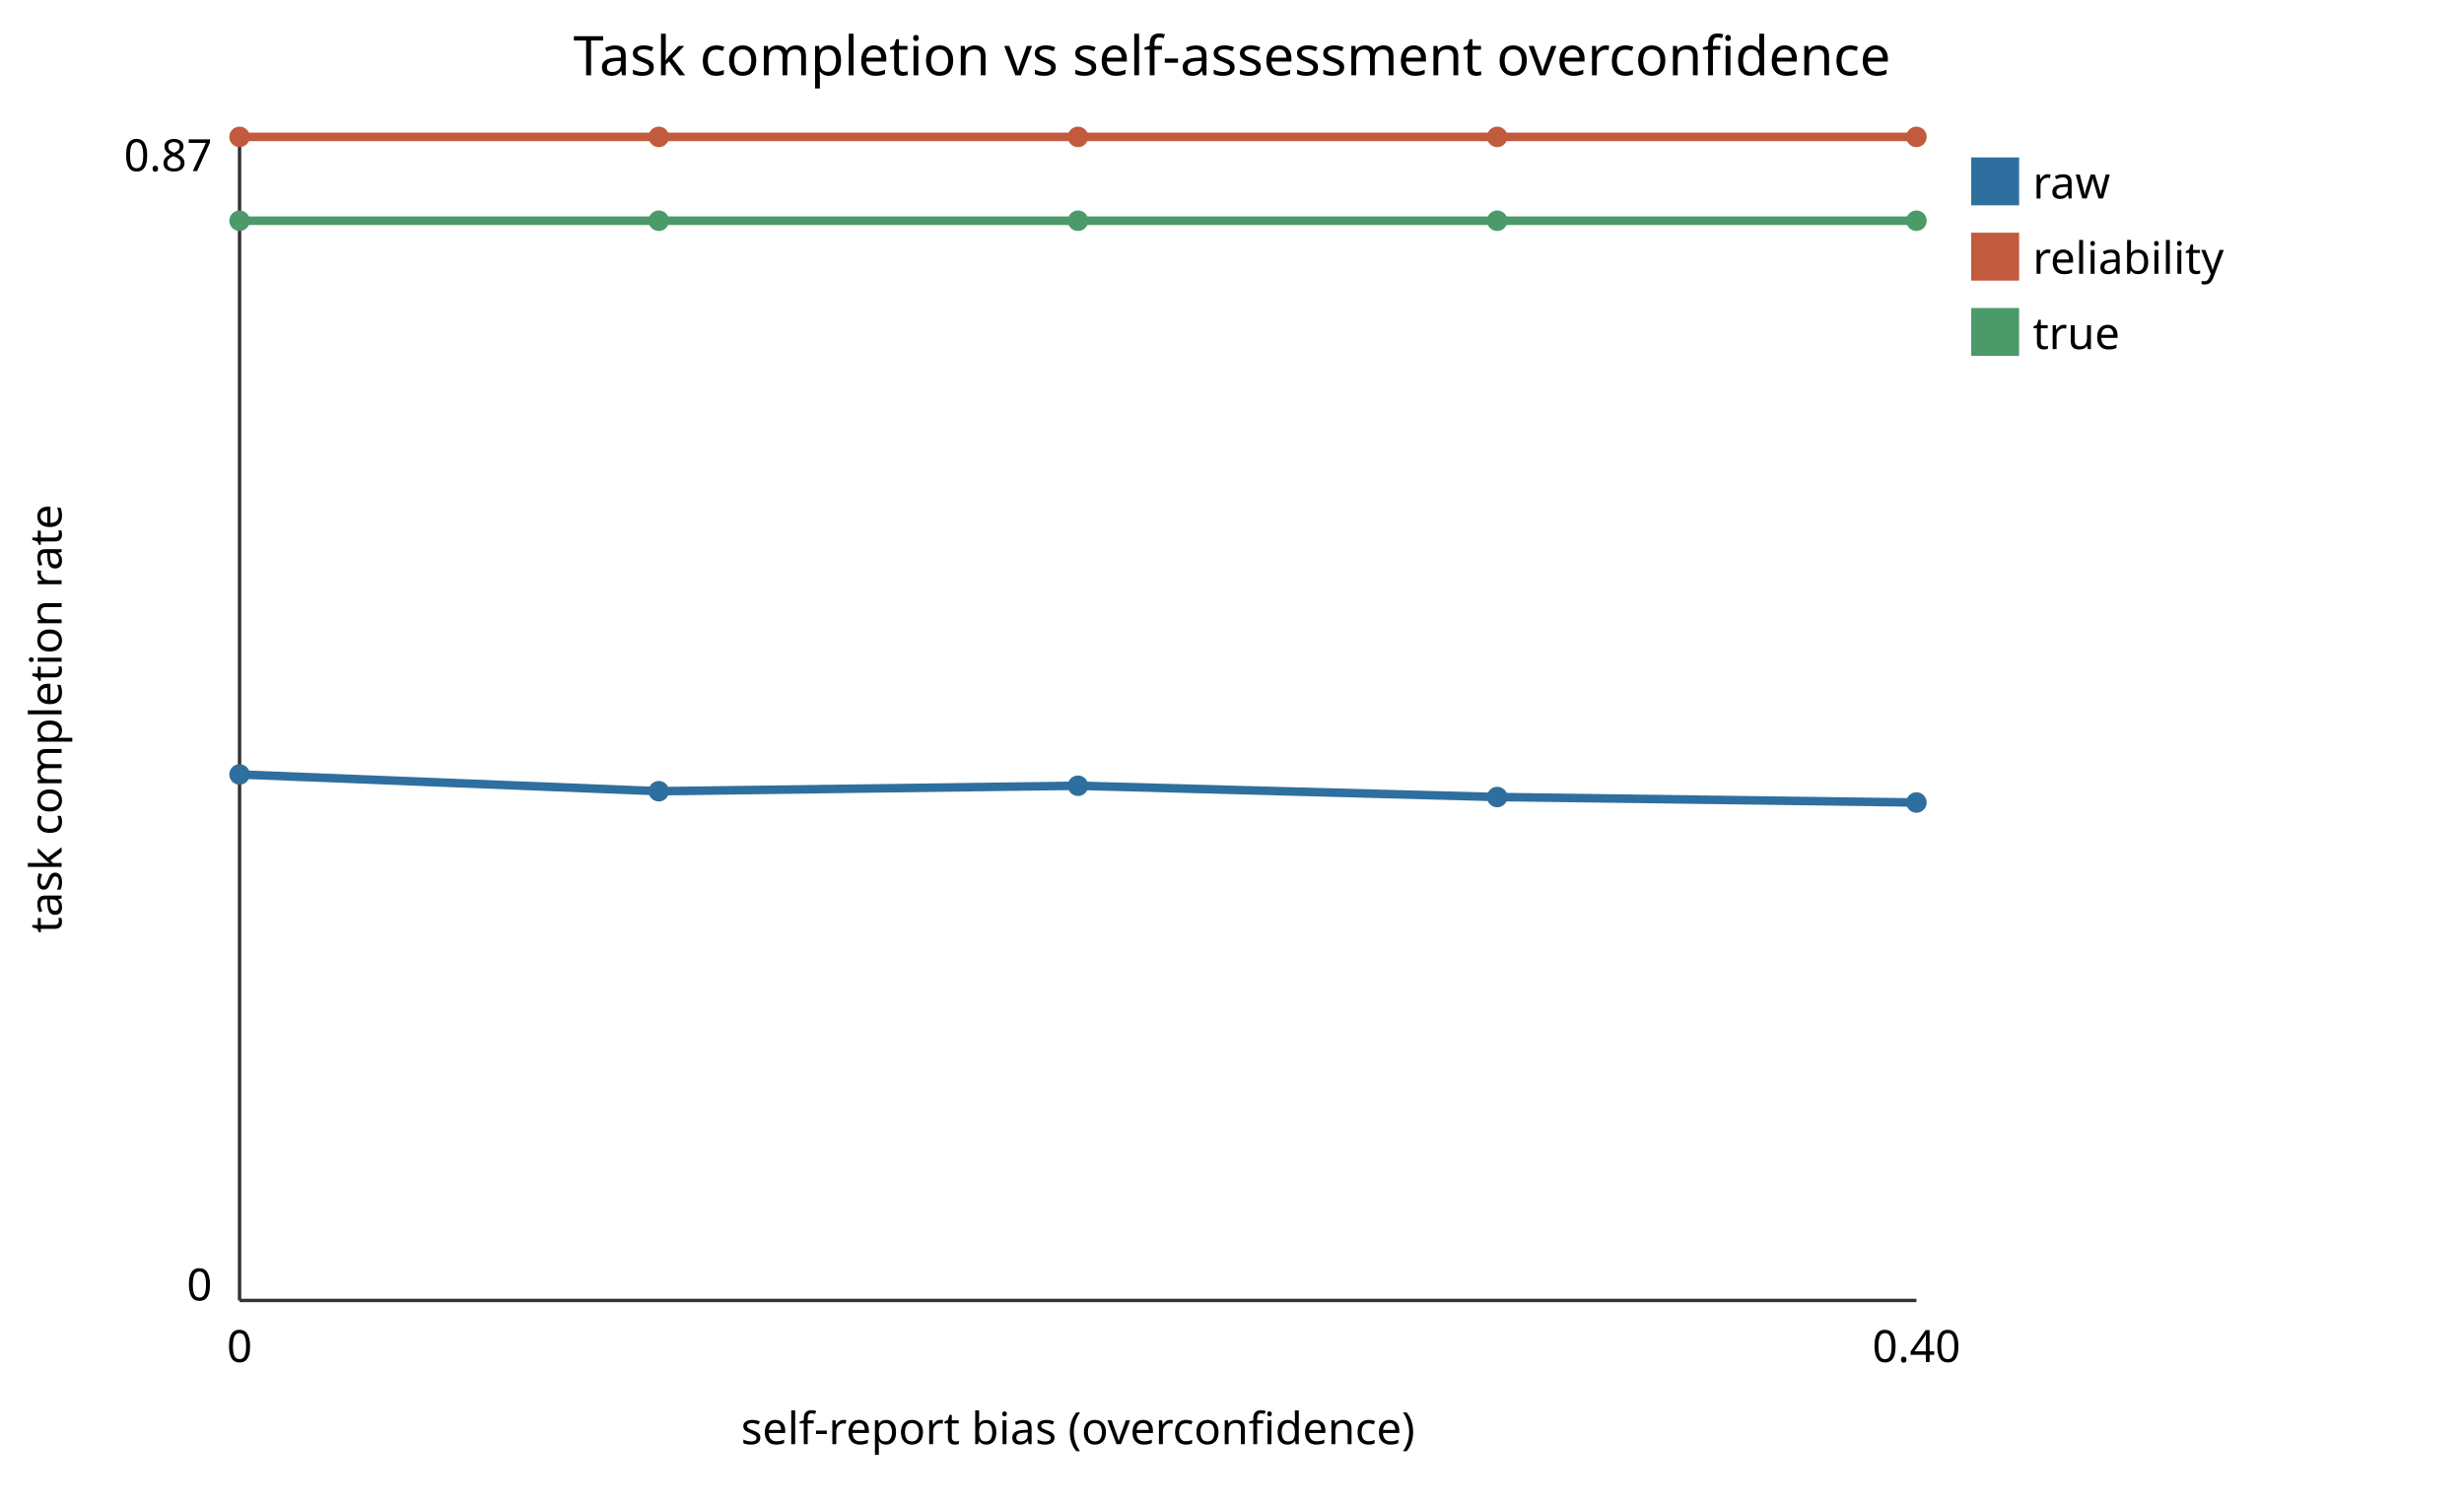
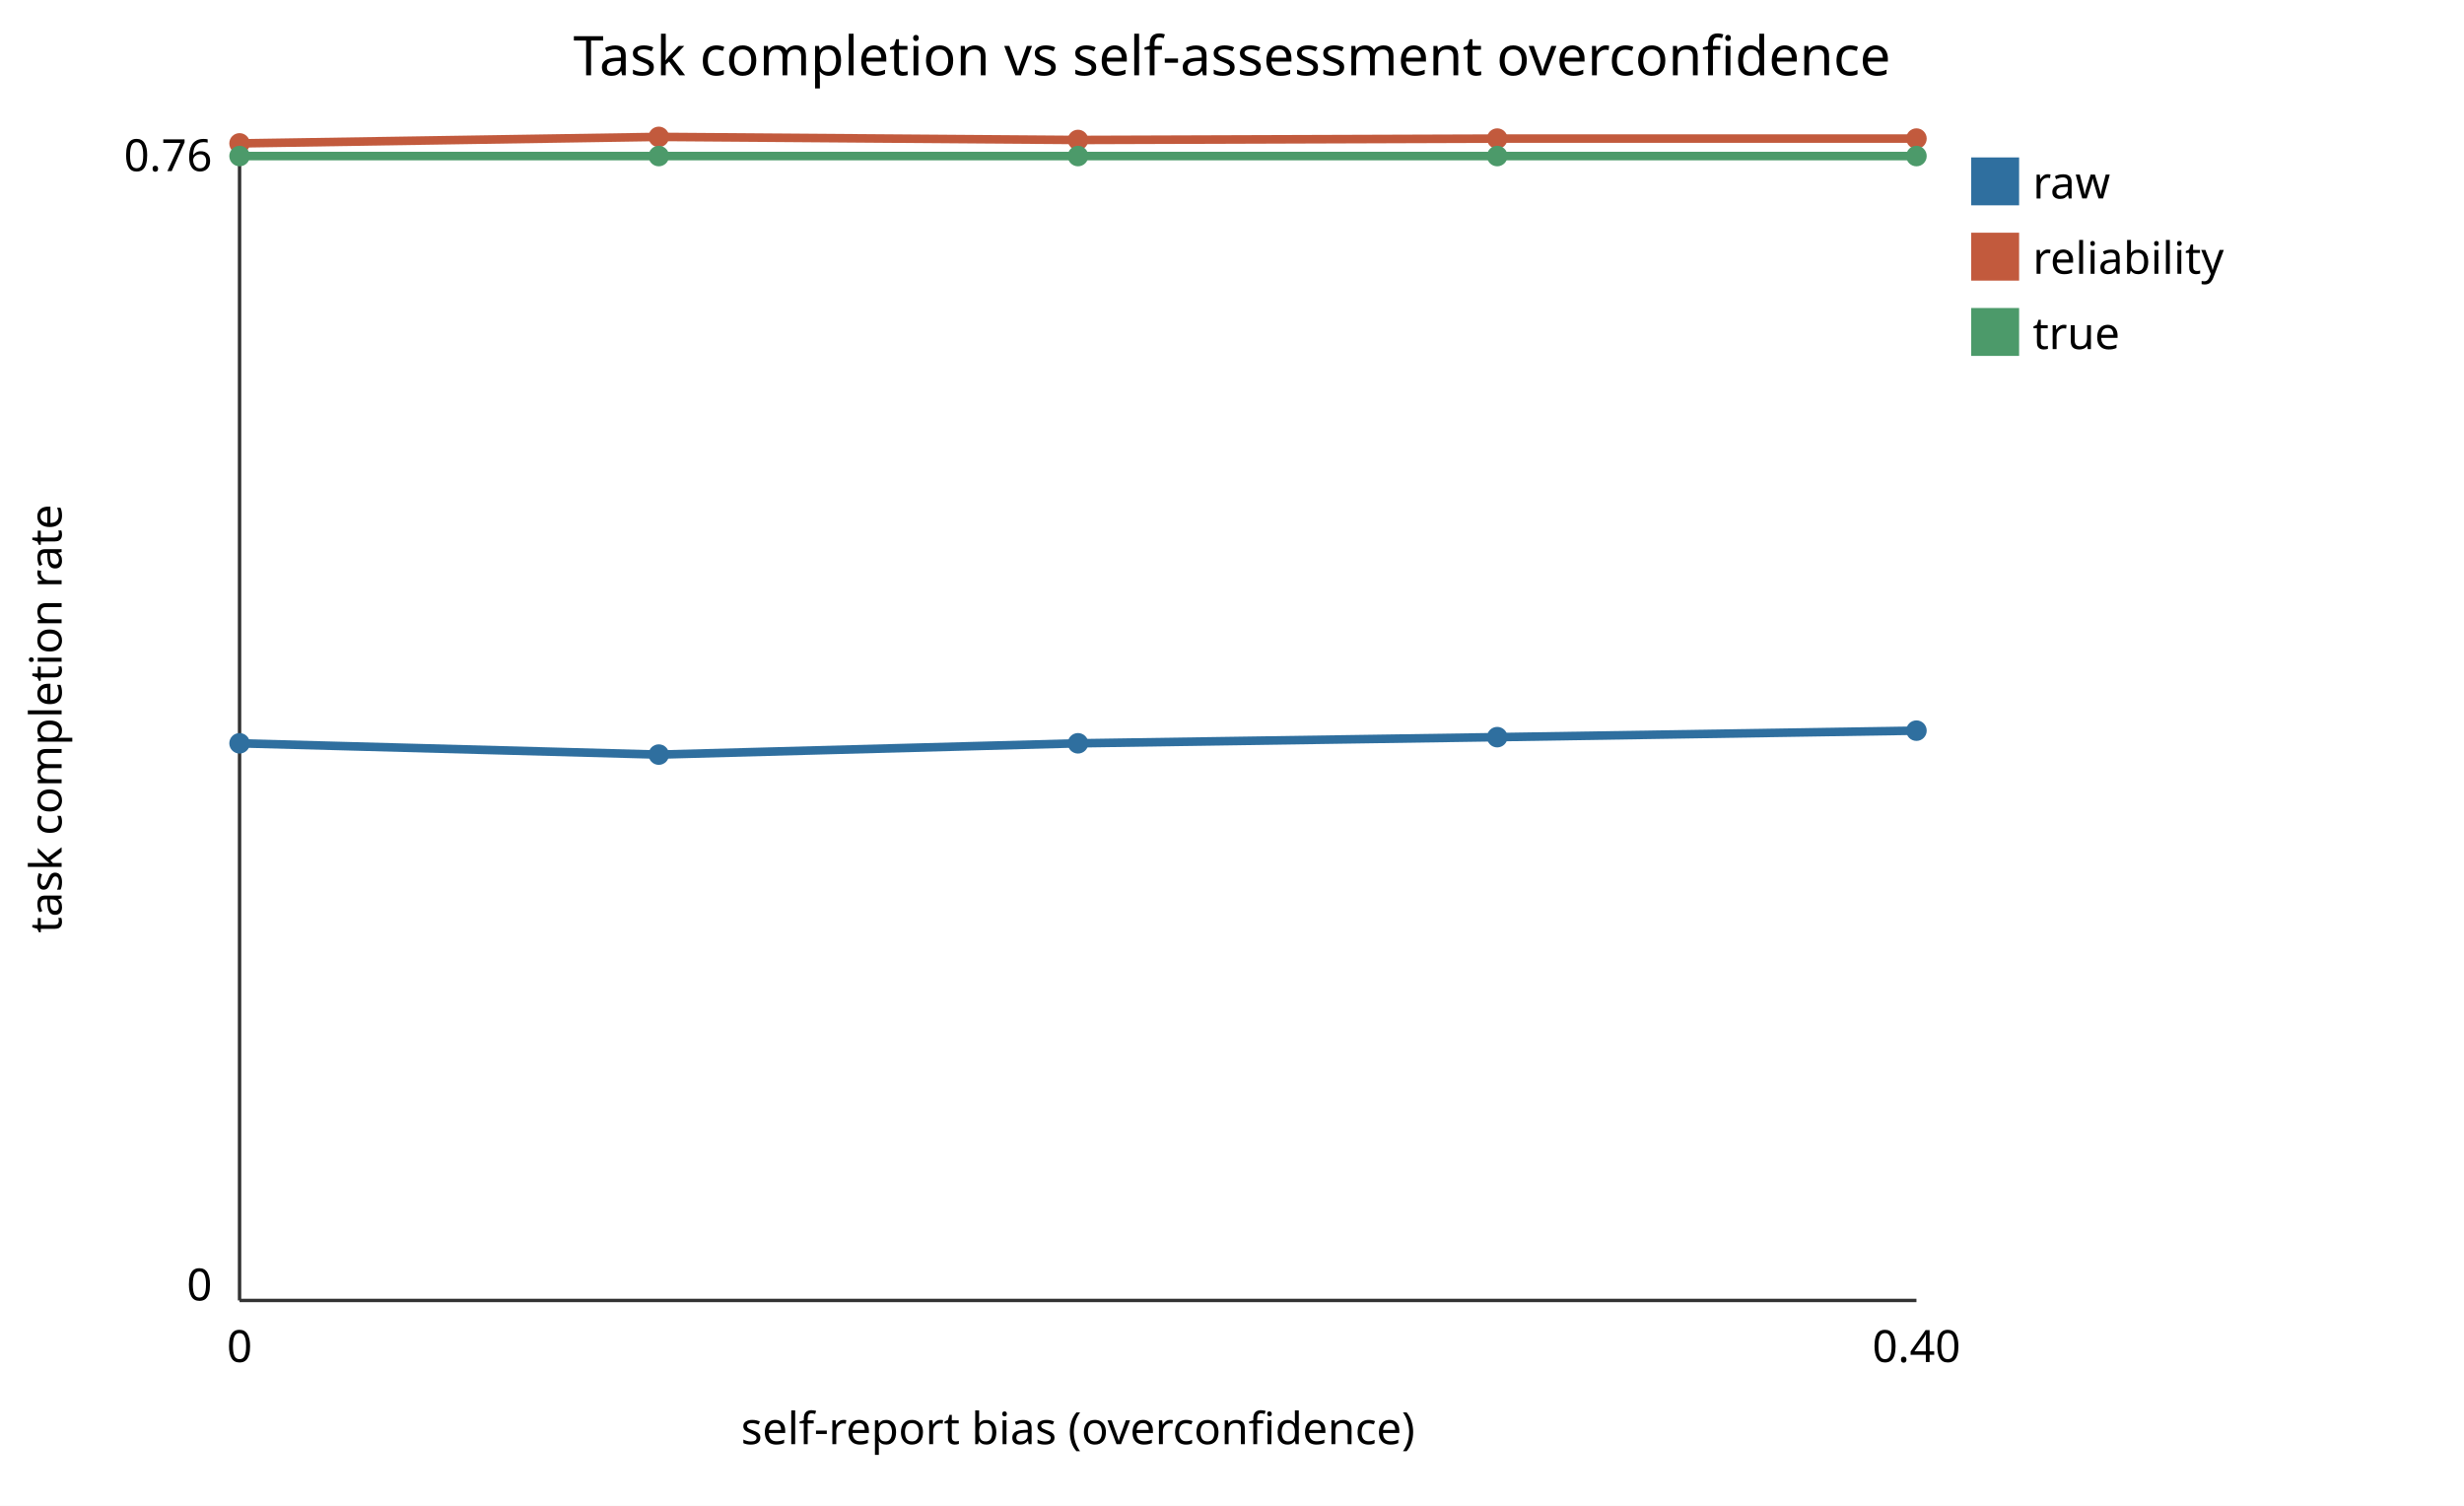
<svg xmlns="http://www.w3.org/2000/svg" width="720" height="440" viewBox="0 0 720 440" font-family="sans-serif" font-size="13">
  <rect width="720" height="440" fill="white" />
  <text x="360" y="22" text-anchor="middle" font-size="16">Task completion vs self-assessment overconfidence</text>
  <line x1="70" y1="380" x2="560" y2="380" stroke="#333" />
  <line x1="70" y1="380" x2="70" y2="40" stroke="#333" />
  <text x="315" y="422" text-anchor="middle">self-report bias (overconfidence)</text>
  <text x="18" y="210" text-anchor="middle" transform="rotate(-90 18 210)">task completion rate</text>
-   <path d="M70.0 226.3 L192.5 231.2 L315.0 229.6 L437.5 232.9 L560.0 234.5" fill="none" stroke="#2f6f9f" stroke-width="2.5" />
-   <circle cx="70.0" cy="226.3" r="3" fill="#2f6f9f" />
-   <circle cx="192.5" cy="231.2" r="3" fill="#2f6f9f" />
-   <circle cx="315.0" cy="229.6" r="3" fill="#2f6f9f" />
-   <circle cx="437.5" cy="232.9" r="3" fill="#2f6f9f" />
-   <circle cx="560.0" cy="234.5" r="3" fill="#2f6f9f" />
+   <path d="M70.0 217.2 L192.5 220.5 L315.0 217.2 L437.5 215.4 L560.0 213.5" fill="none" stroke="#2f6f9f" stroke-width="2.5" />
+   <circle cx="70.0" cy="217.2" r="3" fill="#2f6f9f" />
+   <circle cx="192.5" cy="220.5" r="3" fill="#2f6f9f" />
+   <circle cx="315.0" cy="217.2" r="3" fill="#2f6f9f" />
+   <circle cx="437.5" cy="215.4" r="3" fill="#2f6f9f" />
+   <circle cx="560.0" cy="213.5" r="3" fill="#2f6f9f" />
  <rect x="576" y="46" width="14" height="14" fill="#2f6f9f" />
  <text x="594" y="58">raw</text>
-   <path d="M70.0 40.0 L192.5 40.0 L315.0 40.0 L437.5 40.0 L560.0 40.0" fill="none" stroke="#c25a3d" stroke-width="2.5" />
-   <circle cx="70.0" cy="40.0" r="3" fill="#c25a3d" />
+   <path d="M70.0 41.9 L192.5 40.0 L315.0 40.9 L437.5 40.5 L560.0 40.5" fill="none" stroke="#c25a3d" stroke-width="2.5" />
+   <circle cx="70.0" cy="41.9" r="3" fill="#c25a3d" />
  <circle cx="192.5" cy="40.0" r="3" fill="#c25a3d" />
-   <circle cx="315.0" cy="40.0" r="3" fill="#c25a3d" />
-   <circle cx="437.5" cy="40.0" r="3" fill="#c25a3d" />
-   <circle cx="560.0" cy="40.0" r="3" fill="#c25a3d" />
+   <circle cx="315.0" cy="40.9" r="3" fill="#c25a3d" />
+   <circle cx="437.5" cy="40.5" r="3" fill="#c25a3d" />
+   <circle cx="560.0" cy="40.5" r="3" fill="#c25a3d" />
  <rect x="576" y="68" width="14" height="14" fill="#c25a3d" />
  <text x="594" y="80">reliability</text>
-   <path d="M70.0 64.5 L192.5 64.5 L315.0 64.5 L437.5 64.5 L560.0 64.5" fill="none" stroke="#4c9a6a" stroke-width="2.5" />
-   <circle cx="70.0" cy="64.5" r="3" fill="#4c9a6a" />
-   <circle cx="192.5" cy="64.5" r="3" fill="#4c9a6a" />
-   <circle cx="315.0" cy="64.5" r="3" fill="#4c9a6a" />
-   <circle cx="437.5" cy="64.5" r="3" fill="#4c9a6a" />
-   <circle cx="560.0" cy="64.5" r="3" fill="#4c9a6a" />
+   <path d="M70.0 45.6 L192.5 45.6 L315.0 45.6 L437.5 45.6 L560.0 45.6" fill="none" stroke="#4c9a6a" stroke-width="2.5" />
+   <circle cx="70.0" cy="45.6" r="3" fill="#4c9a6a" />
+   <circle cx="192.5" cy="45.6" r="3" fill="#4c9a6a" />
+   <circle cx="315.0" cy="45.6" r="3" fill="#4c9a6a" />
+   <circle cx="437.5" cy="45.6" r="3" fill="#4c9a6a" />
+   <circle cx="560.0" cy="45.6" r="3" fill="#4c9a6a" />
  <rect x="576" y="90" width="14" height="14" fill="#4c9a6a" />
  <text x="594" y="102">true</text>
  <text x="70" y="398" text-anchor="middle">0</text>
  <text x="560" y="398" text-anchor="middle">0.40</text>
  <text x="62" y="380" text-anchor="end">0</text>
-   <text x="62" y="50" text-anchor="end">0.87</text>
+   <text x="62" y="50" text-anchor="end">0.76</text>
</svg>
